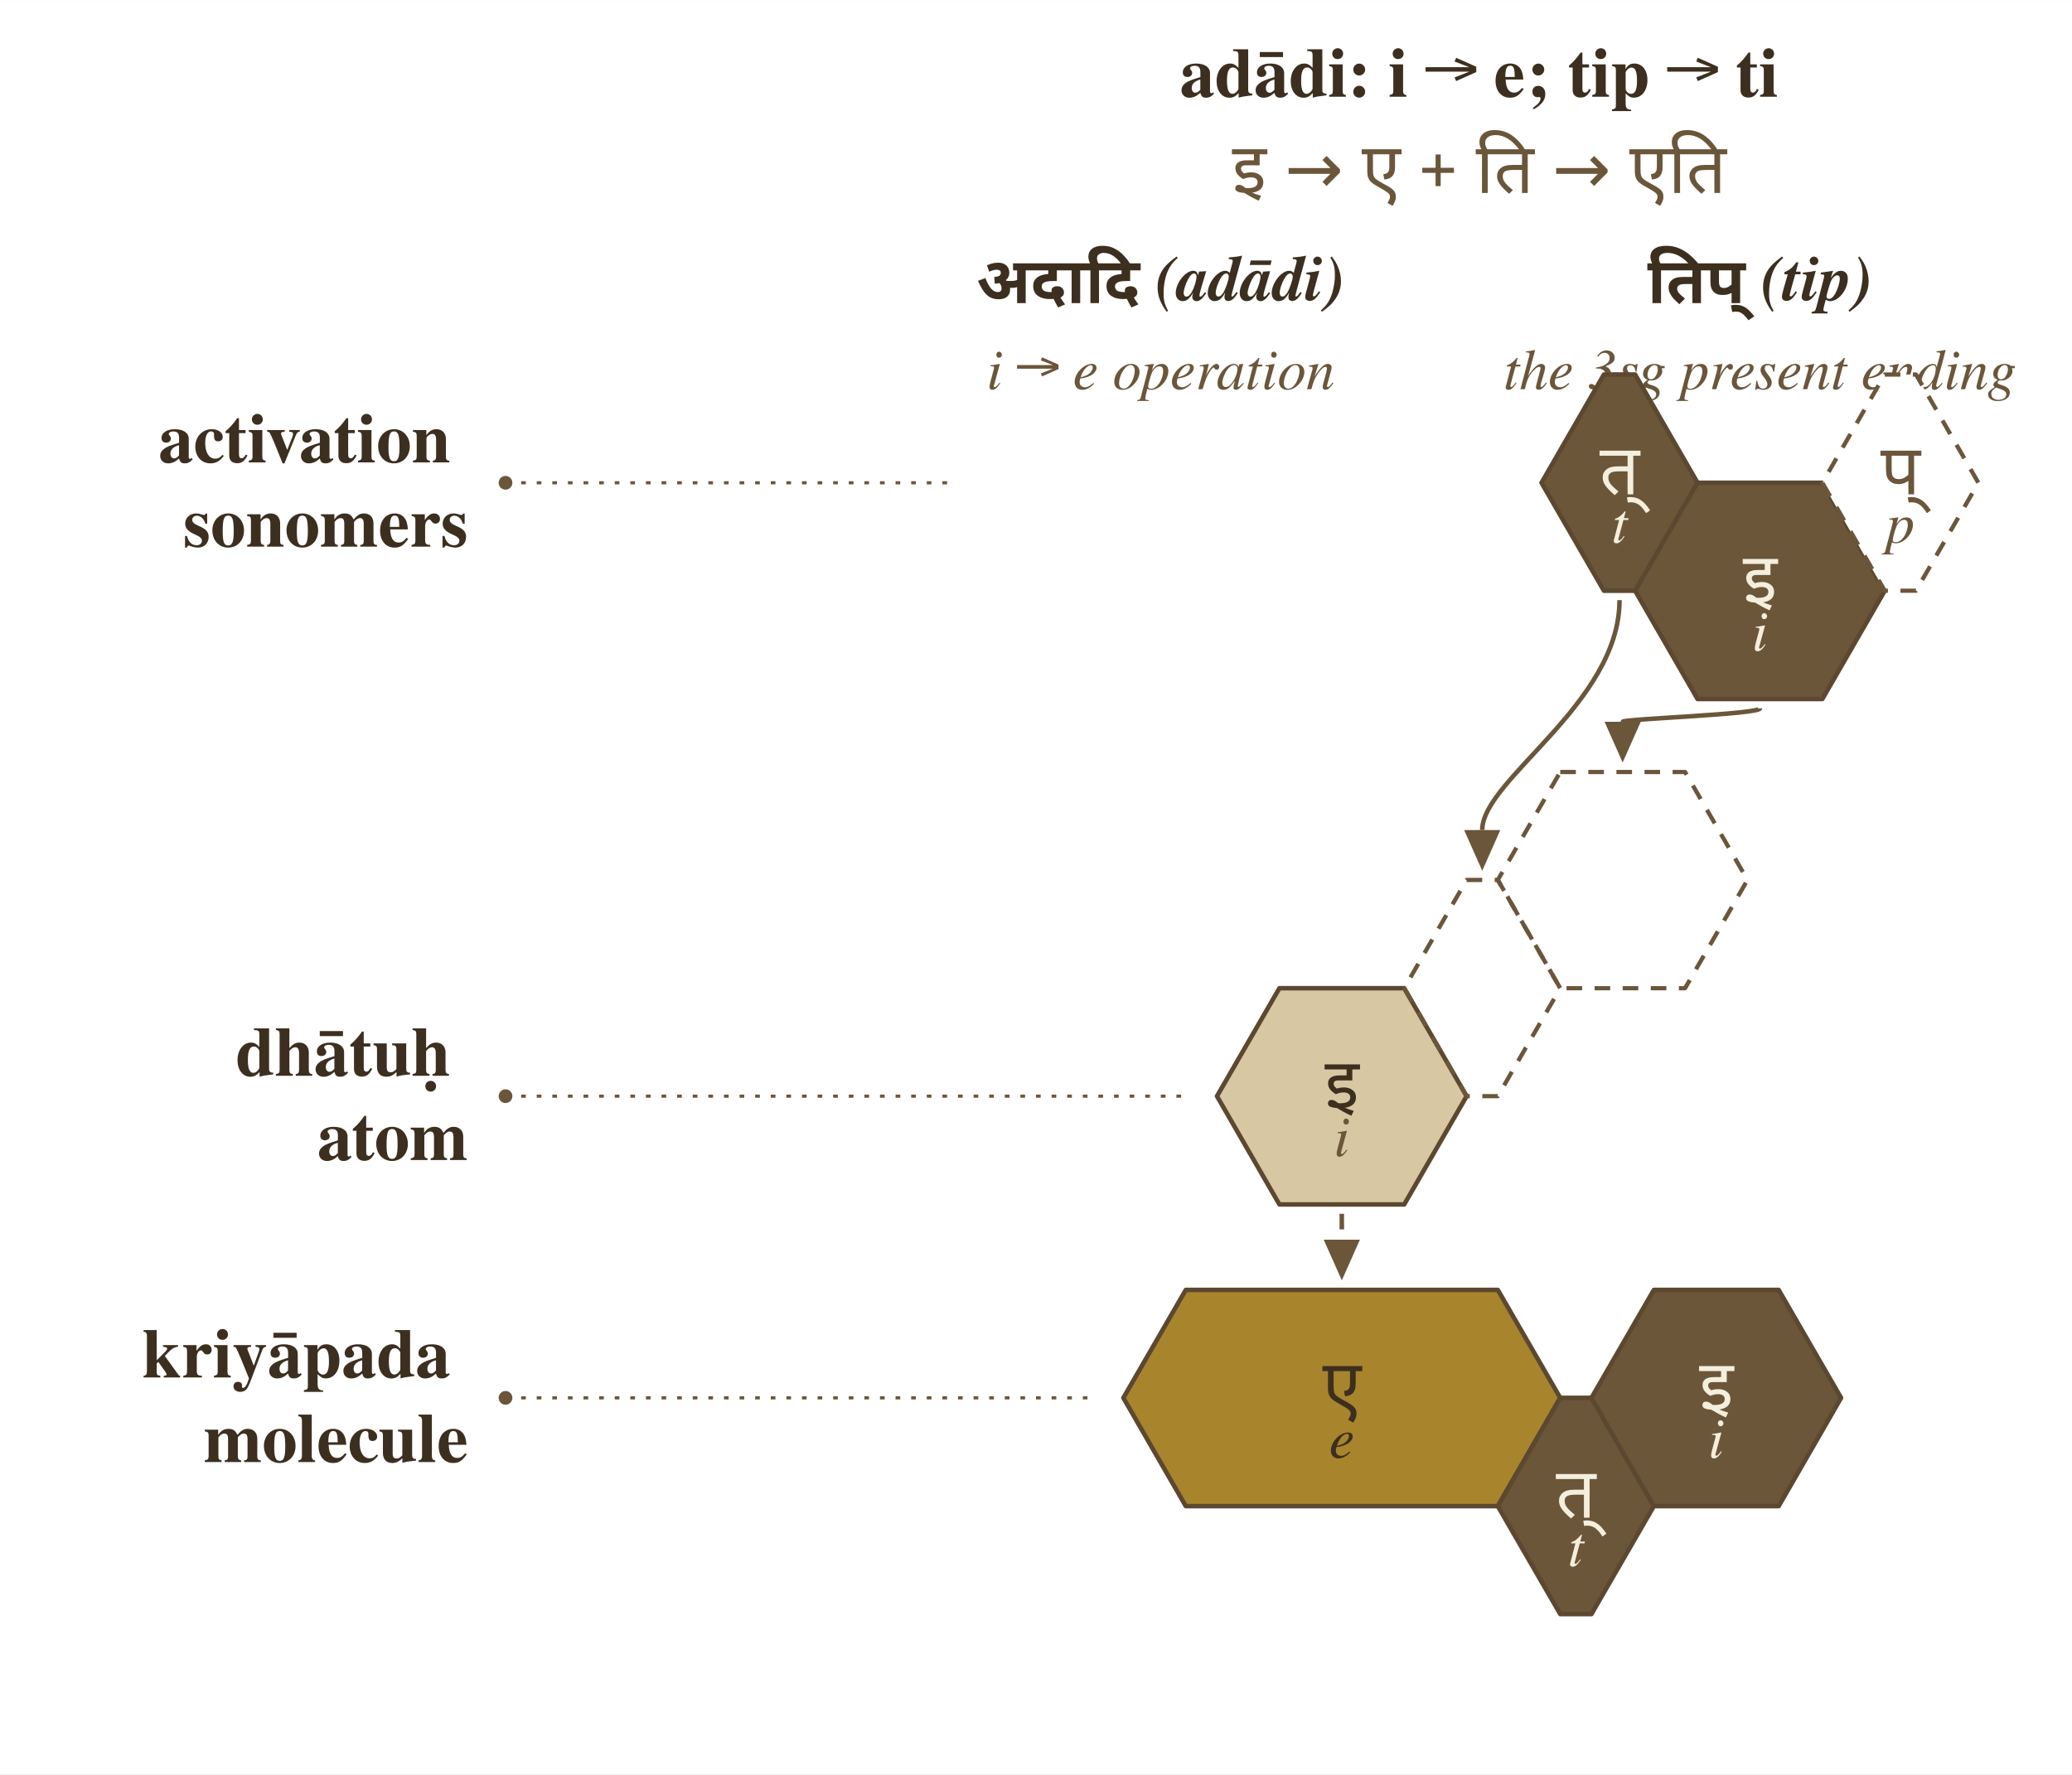
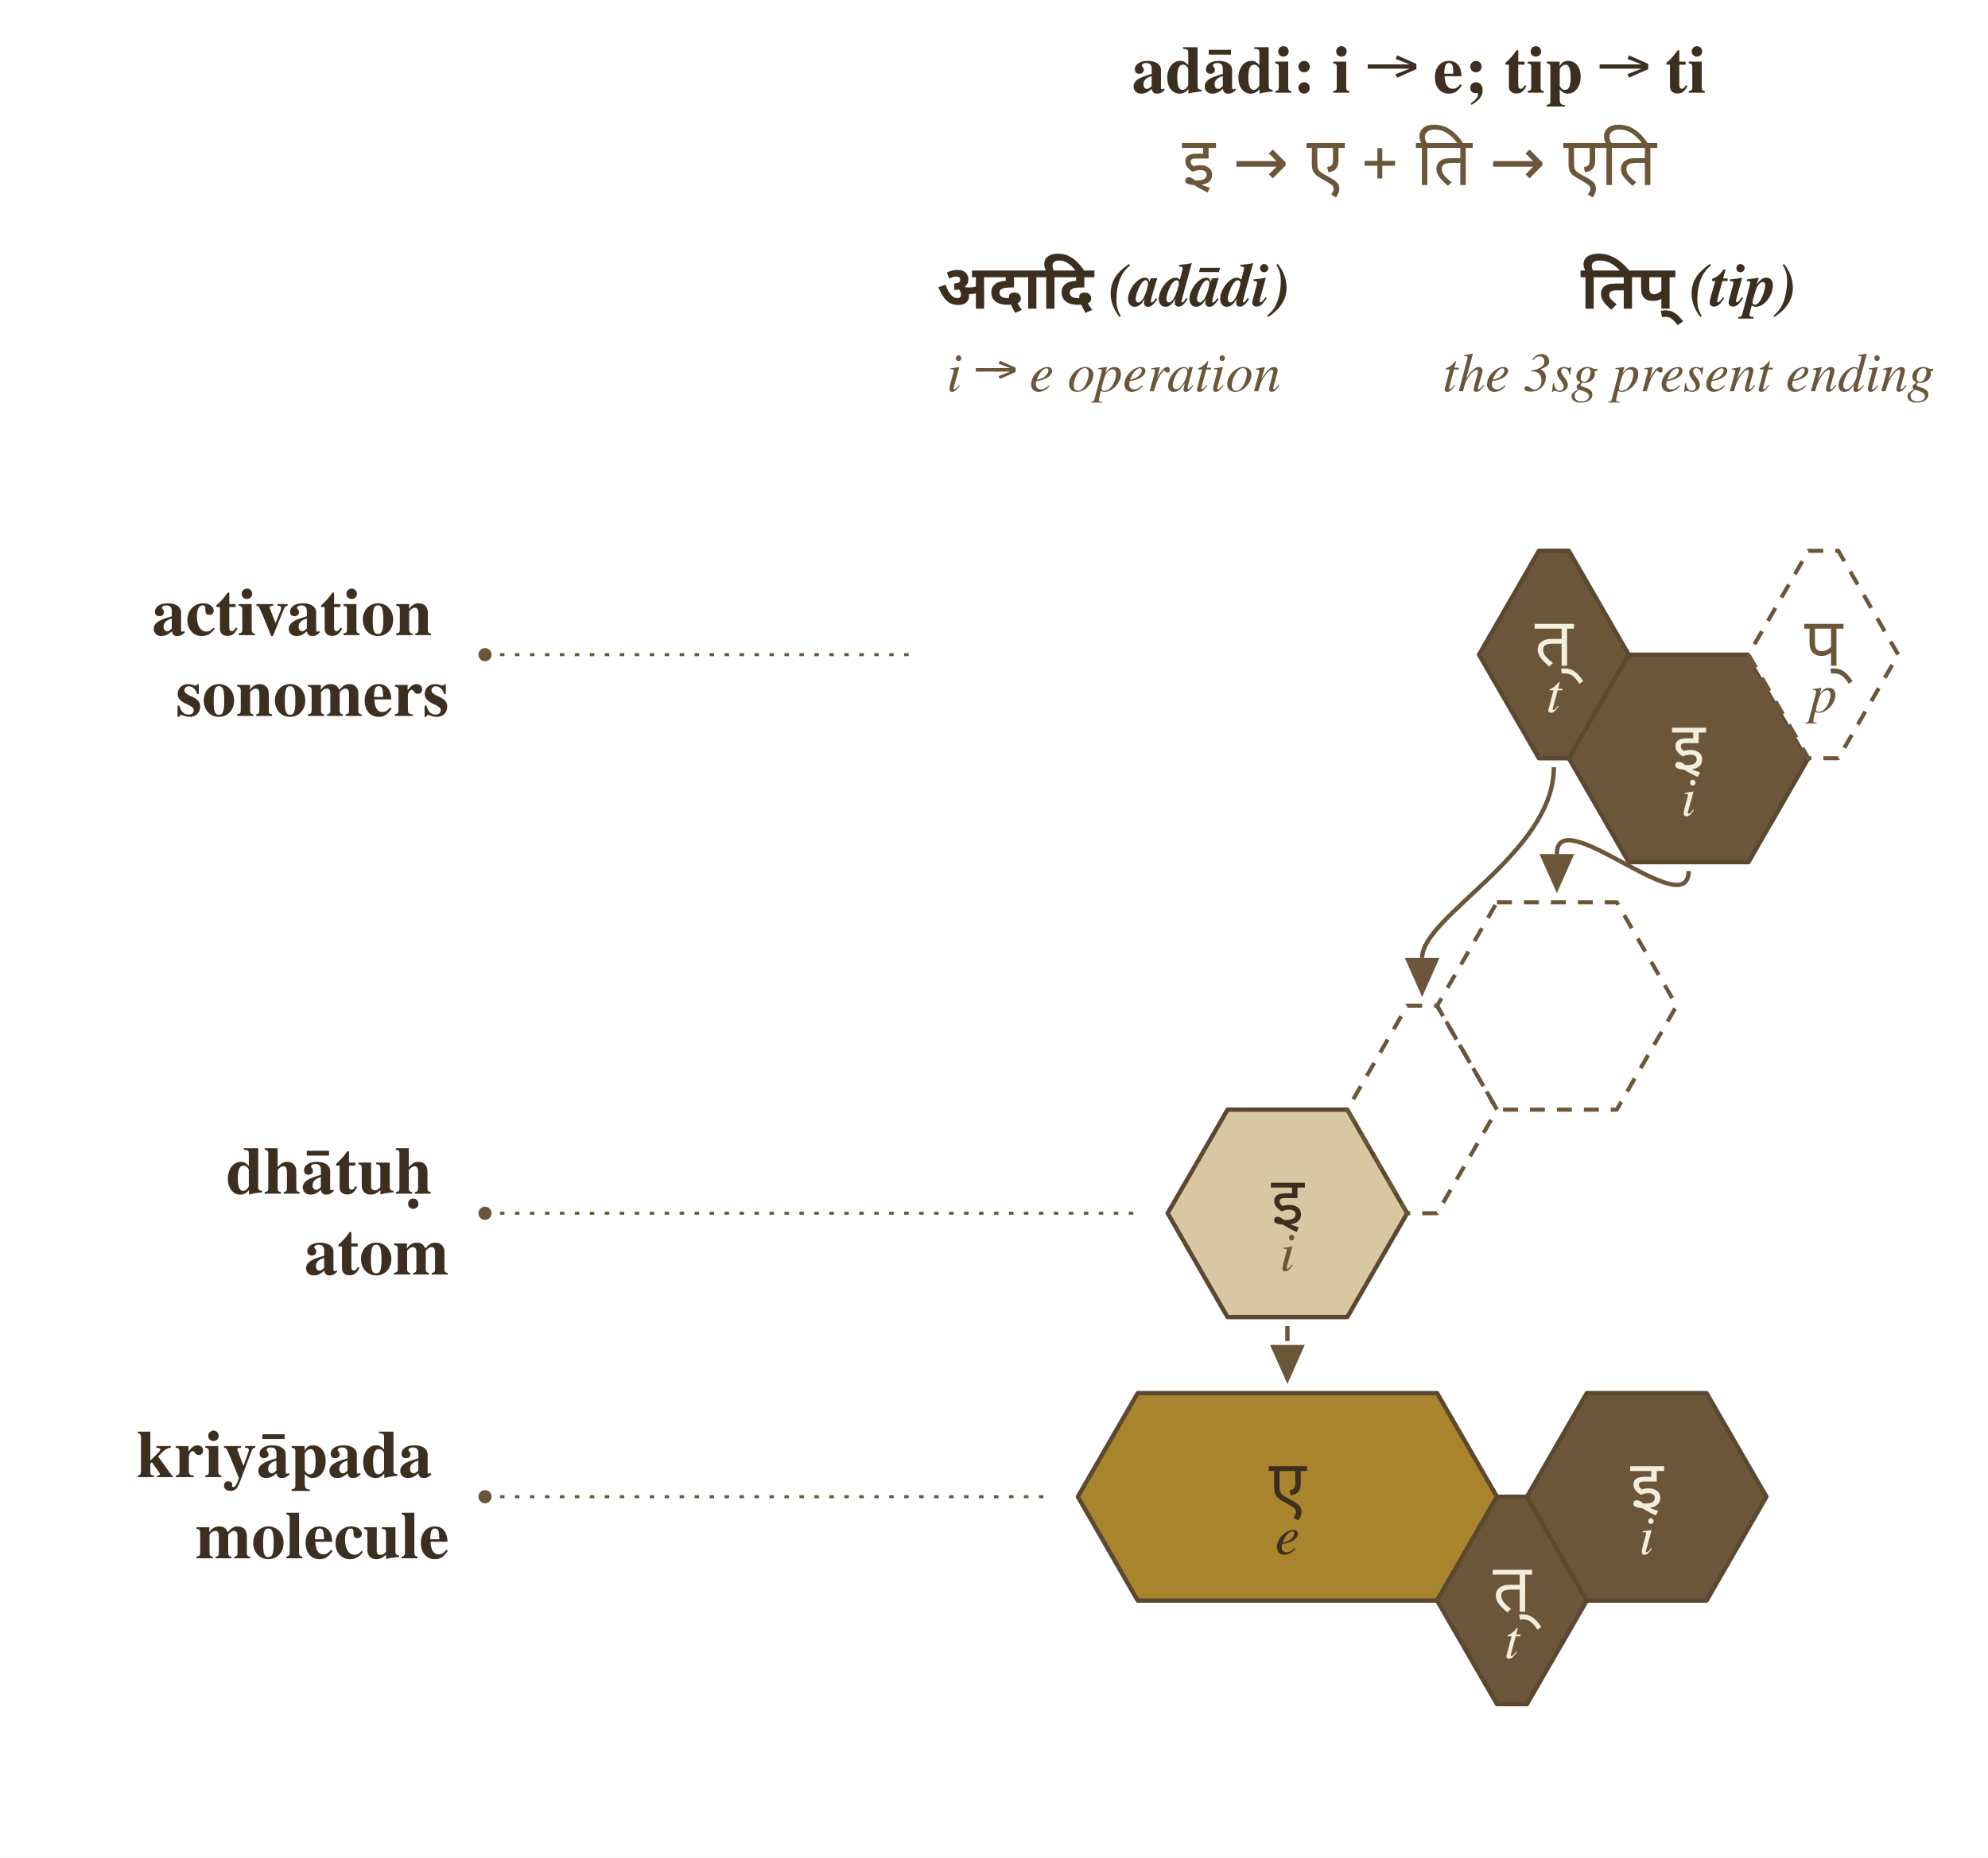
- <svg xmlns="http://www.w3.org/2000/svg" viewBox="0 0 664.0 568.6" width="4.5in" height="3.854in">
-   <rect x="0" y="0" width="664.0" height="568.6" fill="#ffffff" />
+ <svg xmlns="http://www.w3.org/2000/svg" viewBox="0 0 664.0 620.6" width="4.5in" height="4.206in">
+   <rect x="0" y="0" width="664.0" height="620.6" fill="#ffffff" />
  <defs>
    <marker id="arrowhead" markerWidth="10" markerHeight="8" refX="0" refY="4" orient="auto" markerUnits="strokeWidth">
      <polygon points="0,0 9,4 0,8" fill="#6b563a" />
    </marker>
  </defs>
  <text x="474.0" y="24.0" font-family="Charter, Georgia, Times, serif" font-size="22.5" font-weight="700" text-anchor="middle" dominant-baseline="middle" fill="#3d2f1f">adādi: i → e; tip → ti</text>
  <text x="474.0" y="54.0" font-family="Noto Sans Devanagari, Mangal, Devanagari Sangam MN, sans-serif" font-size="22.5" font-weight="500" text-anchor="middle" dominant-baseline="middle" fill="#6b563a">इ → ए + ति → एति</text>
-   <text x="150.0" y="154.7" font-family="Charter, Georgia, Times, serif" font-size="22.5" font-weight="700" text-anchor="end" dominant-baseline="middle" fill="#3d2f1f">
-     <tspan x="150.0" y="141.2">activation</tspan>
-     <tspan x="150.0" y="168.2">sonomers</tspan>
+   <text x="150.0" y="218.7" font-family="Charter, Georgia, Times, serif" font-size="22.5" font-weight="700" text-anchor="end" dominant-baseline="middle" fill="#3d2f1f">
+     <tspan x="150.0" y="205.2">activation</tspan>
+     <tspan x="150.0" y="232.2">sonomers</tspan>
  </text>
-   <text x="150.0" y="351.3" font-family="Charter, Georgia, Times, serif" font-size="22.5" font-weight="700" text-anchor="end" dominant-baseline="middle" fill="#3d2f1f">
-     <tspan x="150.0" y="337.8">dhātuḥ</tspan>
-     <tspan x="150.0" y="364.8">atom</tspan>
+   <text x="150.0" y="405.3" font-family="Charter, Georgia, Times, serif" font-size="22.5" font-weight="700" text-anchor="end" dominant-baseline="middle" fill="#3d2f1f">
+     <tspan x="150.0" y="391.8">dhātuḥ</tspan>
+     <tspan x="150.0" y="418.8">atom</tspan>
  </text>
-   <text x="150.0" y="448.0" font-family="Charter, Georgia, Times, serif" font-size="22.5" font-weight="700" text-anchor="end" dominant-baseline="middle" fill="#3d2f1f">
-     <tspan x="150.0" y="434.5">kriyāpada</tspan>
-     <tspan x="150.0" y="461.6">molecule</tspan>
+   <text x="150.0" y="500.0" font-family="Charter, Georgia, Times, serif" font-size="22.5" font-weight="700" text-anchor="end" dominant-baseline="middle" fill="#3d2f1f">
+     <tspan x="150.0" y="486.5">kriyāpada</tspan>
+     <tspan x="150.0" y="513.6">molecule</tspan>
  </text>
-   <circle cx="162.0" cy="154.7" r="2.2" fill="#6b563a" />
-   <line x1="162.0" y1="154.7" x2="306.0" y2="154.7" stroke="#6b563a" stroke-width="1" stroke-dasharray="1.5 3.5" />
-   <circle cx="162.0" cy="351.3" r="2.2" fill="#6b563a" />
-   <line x1="162.0" y1="351.3" x2="382.0" y2="351.3" stroke="#6b563a" stroke-width="1" stroke-dasharray="1.5 3.5" />
-   <circle cx="162.0" cy="448.0" r="2.2" fill="#6b563a" />
-   <line x1="162.0" y1="448.0" x2="352.0" y2="448.0" stroke="#6b563a" stroke-width="1" stroke-dasharray="1.5 3.5" />
-   <text x="372.0" y="90.0" font-family="Charter, Georgia, Times, serif" font-size="20.5" font-weight="700" text-anchor="middle" dominant-baseline="middle" fill="#3d2f1f">
+   <circle cx="162.0" cy="218.7" r="2.2" fill="#6b563a" />
+   <line x1="162.0" y1="218.7" x2="306.0" y2="218.7" stroke="#6b563a" stroke-width="1" stroke-dasharray="1.5 3.5" />
+   <circle cx="162.0" cy="405.3" r="2.2" fill="#6b563a" />
+   <line x1="162.0" y1="405.3" x2="382.0" y2="405.3" stroke="#6b563a" stroke-width="1" stroke-dasharray="1.5 3.5" />
+   <circle cx="162.0" cy="500.0" r="2.2" fill="#6b563a" />
+   <line x1="162.0" y1="500.0" x2="352.0" y2="500.0" stroke="#6b563a" stroke-width="1" stroke-dasharray="1.5 3.5" />
+   <text x="372.0" y="96.0" font-family="Charter, Georgia, Times, serif" font-size="20.5" font-weight="700" text-anchor="middle" dominant-baseline="middle" fill="#3d2f1f">
    <tspan font-family="Noto Sans Devanagari, Mangal, Devanagari Sangam MN, sans-serif">अदादि</tspan>
    <tspan font-style="italic">(adādi)</tspan>
  </text>
-   <text x="372.0" y="119.5" font-family="Charter, Georgia, Times, serif" font-size="18.4" font-style="italic" text-anchor="middle" dominant-baseline="middle" fill="#6b563a">i → e operation</text>
-   <text x="564.0" y="90.0" font-family="Charter, Georgia, Times, serif" font-size="20.5" font-weight="700" text-anchor="middle" dominant-baseline="middle" fill="#3d2f1f">
+   <text x="372.0" y="125.5" font-family="Charter, Georgia, Times, serif" font-size="18.4" font-style="italic" text-anchor="middle" dominant-baseline="middle" fill="#6b563a">i → e operation</text>
+   <text x="564.0" y="96.0" font-family="Charter, Georgia, Times, serif" font-size="20.5" font-weight="700" text-anchor="middle" dominant-baseline="middle" fill="#3d2f1f">
    <tspan font-family="Noto Sans Devanagari, Mangal, Devanagari Sangam MN, sans-serif">तिप्</tspan>
    <tspan font-style="italic">(tip)</tspan>
  </text>
-   <text x="564.0" y="119.5" font-family="Charter, Georgia, Times, serif" font-size="18.4" font-style="italic" text-anchor="middle" dominant-baseline="middle" fill="#6b563a">the 3sg present ending</text>
-   <polygon points="514.0,120.0 524.0,120.0 544.0,154.7 524.0,189.3 514.0,189.3 494.0,154.7" fill="#6b563a" stroke="#5c4830" stroke-width="1.45" stroke-linejoin="round" />
-   <text x="519.0" y="150.6" font-family="Noto Sans Devanagari, Mangal, Devanagari Sangam MN, sans-serif" font-size="22.5" font-weight="500" text-anchor="middle" dominant-baseline="middle" fill="#f4eedd">त्</text>
-   <text x="519.0" y="168.7" font-family="Charter, Georgia, Times, serif" font-size="18.4" font-style="italic" text-anchor="middle" dominant-baseline="middle" fill="#f4eedd">t</text>
-   <polygon points="544.0,154.7 584.0,154.7 604.0,189.3 584.0,224.0 544.0,224.0 524.0,189.3" fill="#6b563a" stroke="#5c4830" stroke-width="1.45" stroke-linejoin="round" />
-   <text x="564.0" y="185.3" font-family="Noto Sans Devanagari, Mangal, Devanagari Sangam MN, sans-serif" font-size="22.5" font-weight="500" text-anchor="middle" dominant-baseline="middle" fill="#f4eedd">इ</text>
-   <text x="564.0" y="203.3" font-family="Charter, Georgia, Times, serif" font-size="18.4" font-style="italic" text-anchor="middle" dominant-baseline="middle" fill="#f4eedd">i</text>
-   <polygon points="604.0,120.0 614.0,120.0 634.0,154.7 614.0,189.3 604.0,189.3 584.0,154.7" fill="#ffffff" stroke="#6b563a" stroke-width="1.35" stroke-dasharray="5 4" stroke-linejoin="round" />
-   <text x="609.0" y="150.6" font-family="Noto Sans Devanagari, Mangal, Devanagari Sangam MN, sans-serif" font-size="22.5" font-weight="500" text-anchor="middle" dominant-baseline="middle" fill="#6b563a">प्</text>
-   <text x="609.0" y="168.7" font-family="Charter, Georgia, Times, serif" font-size="18.4" font-style="italic" text-anchor="middle" dominant-baseline="middle" fill="#6b563a">p</text>
-   <polygon points="410.0,316.7 450.0,316.7 470.0,351.3 450.0,386.0 410.0,386.0 390.0,351.3" fill="#d8c7a3" stroke="#5c4830" stroke-width="1.45" stroke-linejoin="round" />
-   <text x="430.0" y="347.3" font-family="Noto Sans Devanagari, Mangal, Devanagari Sangam MN, sans-serif" font-size="22.5" font-weight="500" text-anchor="middle" dominant-baseline="middle" fill="#3d2f1f">इ</text>
-   <text x="430.0" y="365.3" font-family="Charter, Georgia, Times, serif" font-size="18.4" font-style="italic" text-anchor="middle" dominant-baseline="middle" fill="#6b563a">i</text>
-   <polygon points="470.0,282.0 480.0,282.0 500.0,316.7 480.0,351.3 470.0,351.3 450.0,316.7" fill="none" stroke="#6b563a" stroke-width="1.35" stroke-dasharray="5 4" stroke-linejoin="round" />
-   <polygon points="500.0,247.4 540.0,247.4 560.0,282.0 540.0,316.7 500.0,316.7 480.0,282.0" fill="none" stroke="#6b563a" stroke-width="1.35" stroke-dasharray="5 4" stroke-linejoin="round" />
-   <path d="M 519.0,192.3 C 519.0,225.5 475.0,249.8 475.0,266.0" fill="none" stroke="#6b563a" stroke-width="1.45" marker-end="url(#arrowhead)" />
-   <path d="M 564.0,227.0 C 564.0,228.9 520.0,230.4 520.0,231.3" fill="none" stroke="#6b563a" stroke-width="1.45" marker-end="url(#arrowhead)" />
-   <path d="M 430.0,389.0 L 430.0,397.3" fill="none" stroke="#6b563a" stroke-width="1.45" stroke-dasharray="5 4" marker-end="url(#arrowhead)" />
-   <polygon points="380.0,413.4 480.0,413.4 500.0,448.0 480.0,482.7 380.0,482.7 360.0,448.0" fill="#a8842c" stroke="#5c4830" stroke-width="1.45" stroke-linejoin="round" />
-   <text x="430.0" y="444.0" font-family="Noto Sans Devanagari, Mangal, Devanagari Sangam MN, sans-serif" font-size="22.5" font-weight="500" text-anchor="middle" dominant-baseline="middle" fill="#3d2f1f">ए</text>
-   <text x="430.0" y="462.0" font-family="Charter, Georgia, Times, serif" font-size="18.4" font-style="italic" text-anchor="middle" dominant-baseline="middle" fill="#3d2f1f">e</text>
-   <polygon points="500.0,448.0 510.0,448.0 530.0,482.7 510.0,517.3 500.0,517.3 480.0,482.7" fill="#6b563a" stroke="#5c4830" stroke-width="1.45" stroke-linejoin="round" />
-   <text x="505.0" y="478.6" font-family="Noto Sans Devanagari, Mangal, Devanagari Sangam MN, sans-serif" font-size="22.5" font-weight="500" text-anchor="middle" dominant-baseline="middle" fill="#f4eedd">त्</text>
-   <text x="505.0" y="496.7" font-family="Charter, Georgia, Times, serif" font-size="18.4" font-style="italic" text-anchor="middle" dominant-baseline="middle" fill="#f4eedd">t</text>
-   <polygon points="530.0,413.4 570.0,413.4 590.0,448.0 570.0,482.7 530.0,482.7 510.0,448.0" fill="#6b563a" stroke="#5c4830" stroke-width="1.45" stroke-linejoin="round" />
-   <text x="550.0" y="444.0" font-family="Noto Sans Devanagari, Mangal, Devanagari Sangam MN, sans-serif" font-size="22.5" font-weight="500" text-anchor="middle" dominant-baseline="middle" fill="#f4eedd">इ</text>
-   <text x="550.0" y="462.0" font-family="Charter, Georgia, Times, serif" font-size="18.4" font-style="italic" text-anchor="middle" dominant-baseline="middle" fill="#f4eedd">i</text>
+   <text x="564.0" y="125.5" font-family="Charter, Georgia, Times, serif" font-size="18.4" font-style="italic" text-anchor="middle" dominant-baseline="middle" fill="#6b563a">the 3sg present ending</text>
+   <polygon points="514.0,184.0 524.0,184.0 544.0,218.7 524.0,253.3 514.0,253.3 494.0,218.7" fill="#6b563a" stroke="#5c4830" stroke-width="1.45" stroke-linejoin="round" />
+   <text x="519.0" y="214.6" font-family="Noto Sans Devanagari, Mangal, Devanagari Sangam MN, sans-serif" font-size="22.5" font-weight="500" text-anchor="middle" dominant-baseline="middle" fill="#f4eedd">त्</text>
+   <text x="519.0" y="232.7" font-family="Charter, Georgia, Times, serif" font-size="18.4" font-style="italic" text-anchor="middle" dominant-baseline="middle" fill="#f4eedd">t</text>
+   <polygon points="544.0,218.7 584.0,218.7 604.0,253.3 584.0,288.0 544.0,288.0 524.0,253.3" fill="#6b563a" stroke="#5c4830" stroke-width="1.45" stroke-linejoin="round" />
+   <text x="564.0" y="249.3" font-family="Noto Sans Devanagari, Mangal, Devanagari Sangam MN, sans-serif" font-size="22.5" font-weight="500" text-anchor="middle" dominant-baseline="middle" fill="#f4eedd">इ</text>
+   <text x="564.0" y="267.3" font-family="Charter, Georgia, Times, serif" font-size="18.4" font-style="italic" text-anchor="middle" dominant-baseline="middle" fill="#f4eedd">i</text>
+   <polygon points="604.0,184.0 614.0,184.0 634.0,218.7 614.0,253.3 604.0,253.3 584.0,218.7" fill="#ffffff" stroke="#6b563a" stroke-width="1.35" stroke-dasharray="5 4" stroke-linejoin="round" />
+   <text x="609.0" y="214.6" font-family="Noto Sans Devanagari, Mangal, Devanagari Sangam MN, sans-serif" font-size="22.5" font-weight="500" text-anchor="middle" dominant-baseline="middle" fill="#6b563a">प्</text>
+   <text x="609.0" y="232.7" font-family="Charter, Georgia, Times, serif" font-size="18.4" font-style="italic" text-anchor="middle" dominant-baseline="middle" fill="#6b563a">p</text>
+   <polygon points="410.0,370.7 450.0,370.7 470.0,405.3 450.0,440.0 410.0,440.0 390.0,405.3" fill="#d8c7a3" stroke="#5c4830" stroke-width="1.45" stroke-linejoin="round" />
+   <text x="430.0" y="401.3" font-family="Noto Sans Devanagari, Mangal, Devanagari Sangam MN, sans-serif" font-size="22.5" font-weight="500" text-anchor="middle" dominant-baseline="middle" fill="#3d2f1f">इ</text>
+   <text x="430.0" y="419.3" font-family="Charter, Georgia, Times, serif" font-size="18.4" font-style="italic" text-anchor="middle" dominant-baseline="middle" fill="#6b563a">i</text>
+   <polygon points="470.0,336.0 480.0,336.0 500.0,370.7 480.0,405.3 470.0,405.3 450.0,370.7" fill="none" stroke="#6b563a" stroke-width="1.35" stroke-dasharray="5 4" stroke-linejoin="round" />
+   <polygon points="500.0,301.4 540.0,301.4 560.0,336.0 540.0,370.7 500.0,370.7 480.0,336.0" fill="none" stroke="#6b563a" stroke-width="1.35" stroke-dasharray="5 4" stroke-linejoin="round" />
+   <path d="M 519.0,256.3 C 519.0,285.0 475.0,306.0 475.0,320.0" fill="none" stroke="#6b563a" stroke-width="1.45" marker-end="url(#arrowhead)" />
+   <path d="M 564.0,291.0 C 564.0,309.0 520.0,267.3 520.0,285.3" fill="none" stroke="#6b563a" stroke-width="1.45" marker-end="url(#arrowhead)" />
+   <path d="M 430.0,443.0 L 430.0,449.3" fill="none" stroke="#6b563a" stroke-width="1.45" stroke-dasharray="5 4" marker-end="url(#arrowhead)" />
+   <polygon points="380.0,465.4 480.0,465.4 500.0,500.0 480.0,534.7 380.0,534.7 360.0,500.0" fill="#a8842c" stroke="#5c4830" stroke-width="1.45" stroke-linejoin="round" />
+   <text x="430.0" y="496.0" font-family="Noto Sans Devanagari, Mangal, Devanagari Sangam MN, sans-serif" font-size="22.5" font-weight="500" text-anchor="middle" dominant-baseline="middle" fill="#3d2f1f">ए</text>
+   <text x="430.0" y="514.0" font-family="Charter, Georgia, Times, serif" font-size="18.4" font-style="italic" text-anchor="middle" dominant-baseline="middle" fill="#3d2f1f">e</text>
+   <polygon points="500.0,500.0 510.0,500.0 530.0,534.7 510.0,569.3 500.0,569.3 480.0,534.7" fill="#6b563a" stroke="#5c4830" stroke-width="1.45" stroke-linejoin="round" />
+   <text x="505.0" y="530.6" font-family="Noto Sans Devanagari, Mangal, Devanagari Sangam MN, sans-serif" font-size="22.5" font-weight="500" text-anchor="middle" dominant-baseline="middle" fill="#f4eedd">त्</text>
+   <text x="505.0" y="548.7" font-family="Charter, Georgia, Times, serif" font-size="18.4" font-style="italic" text-anchor="middle" dominant-baseline="middle" fill="#f4eedd">t</text>
+   <polygon points="530.0,465.4 570.0,465.4 590.0,500.0 570.0,534.7 530.0,534.7 510.0,500.0" fill="#6b563a" stroke="#5c4830" stroke-width="1.45" stroke-linejoin="round" />
+   <text x="550.0" y="496.0" font-family="Noto Sans Devanagari, Mangal, Devanagari Sangam MN, sans-serif" font-size="22.5" font-weight="500" text-anchor="middle" dominant-baseline="middle" fill="#f4eedd">इ</text>
+   <text x="550.0" y="514.0" font-family="Charter, Georgia, Times, serif" font-size="18.4" font-style="italic" text-anchor="middle" dominant-baseline="middle" fill="#f4eedd">i</text>
</svg>
